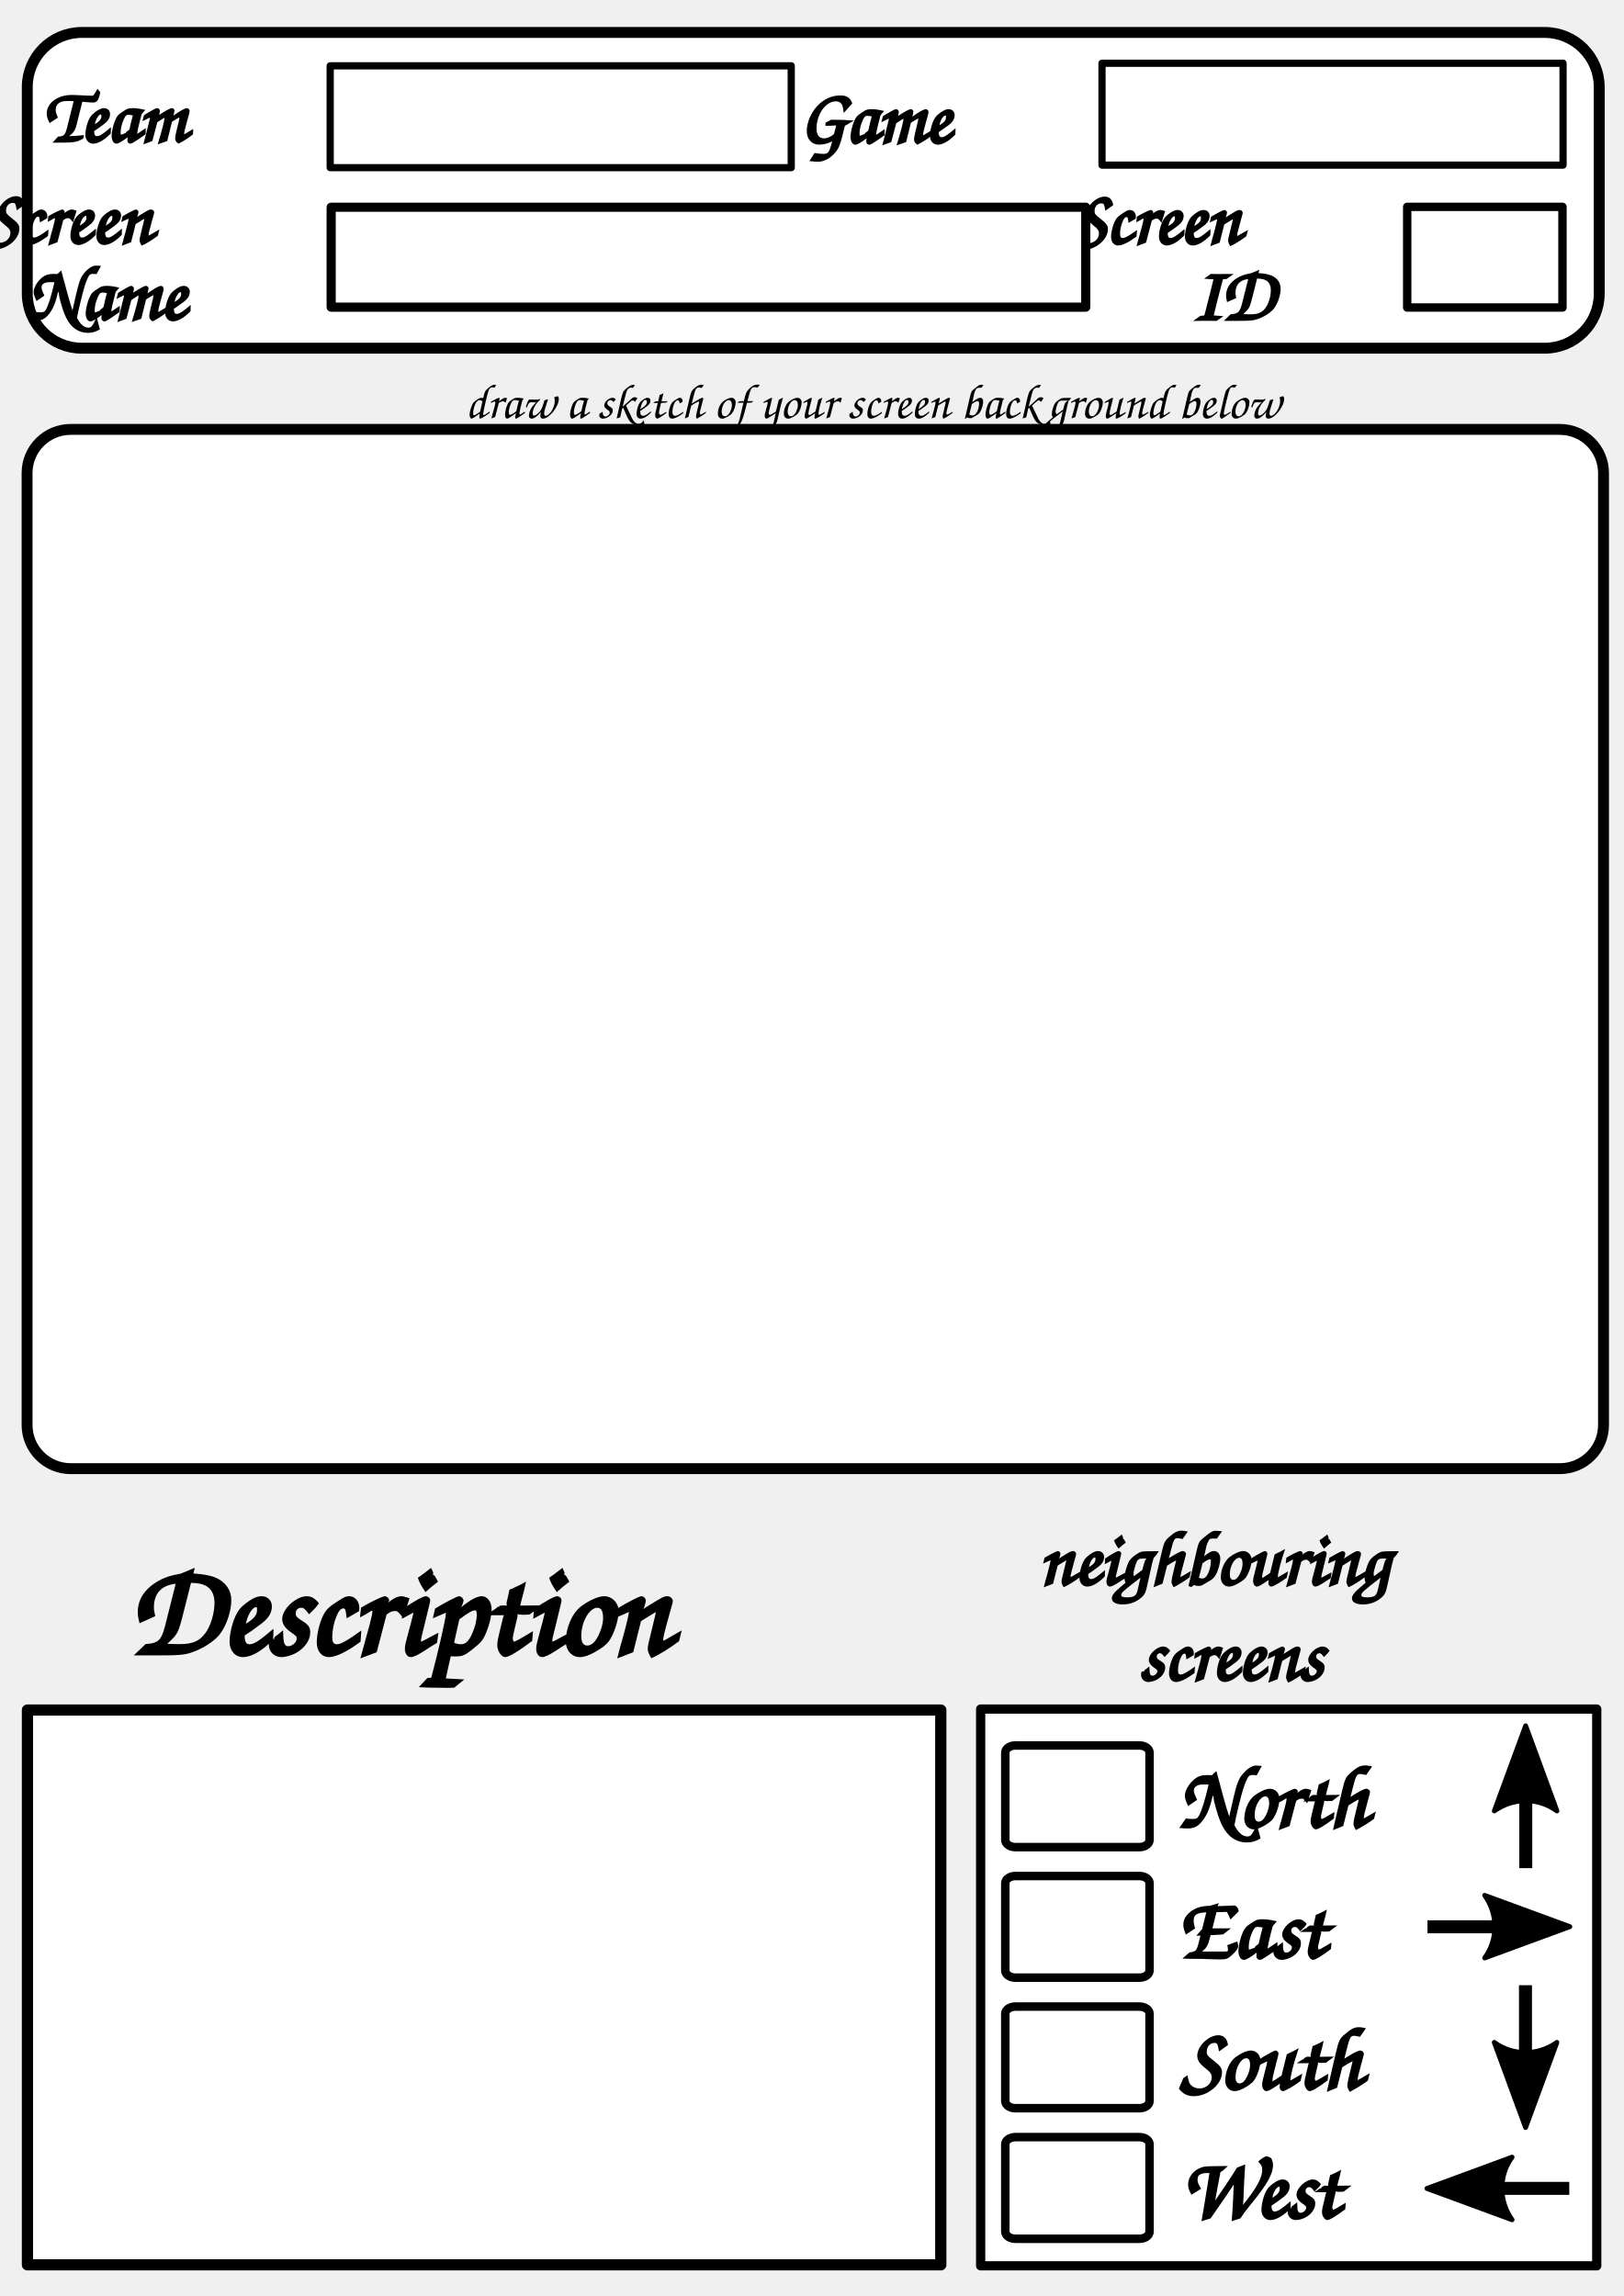
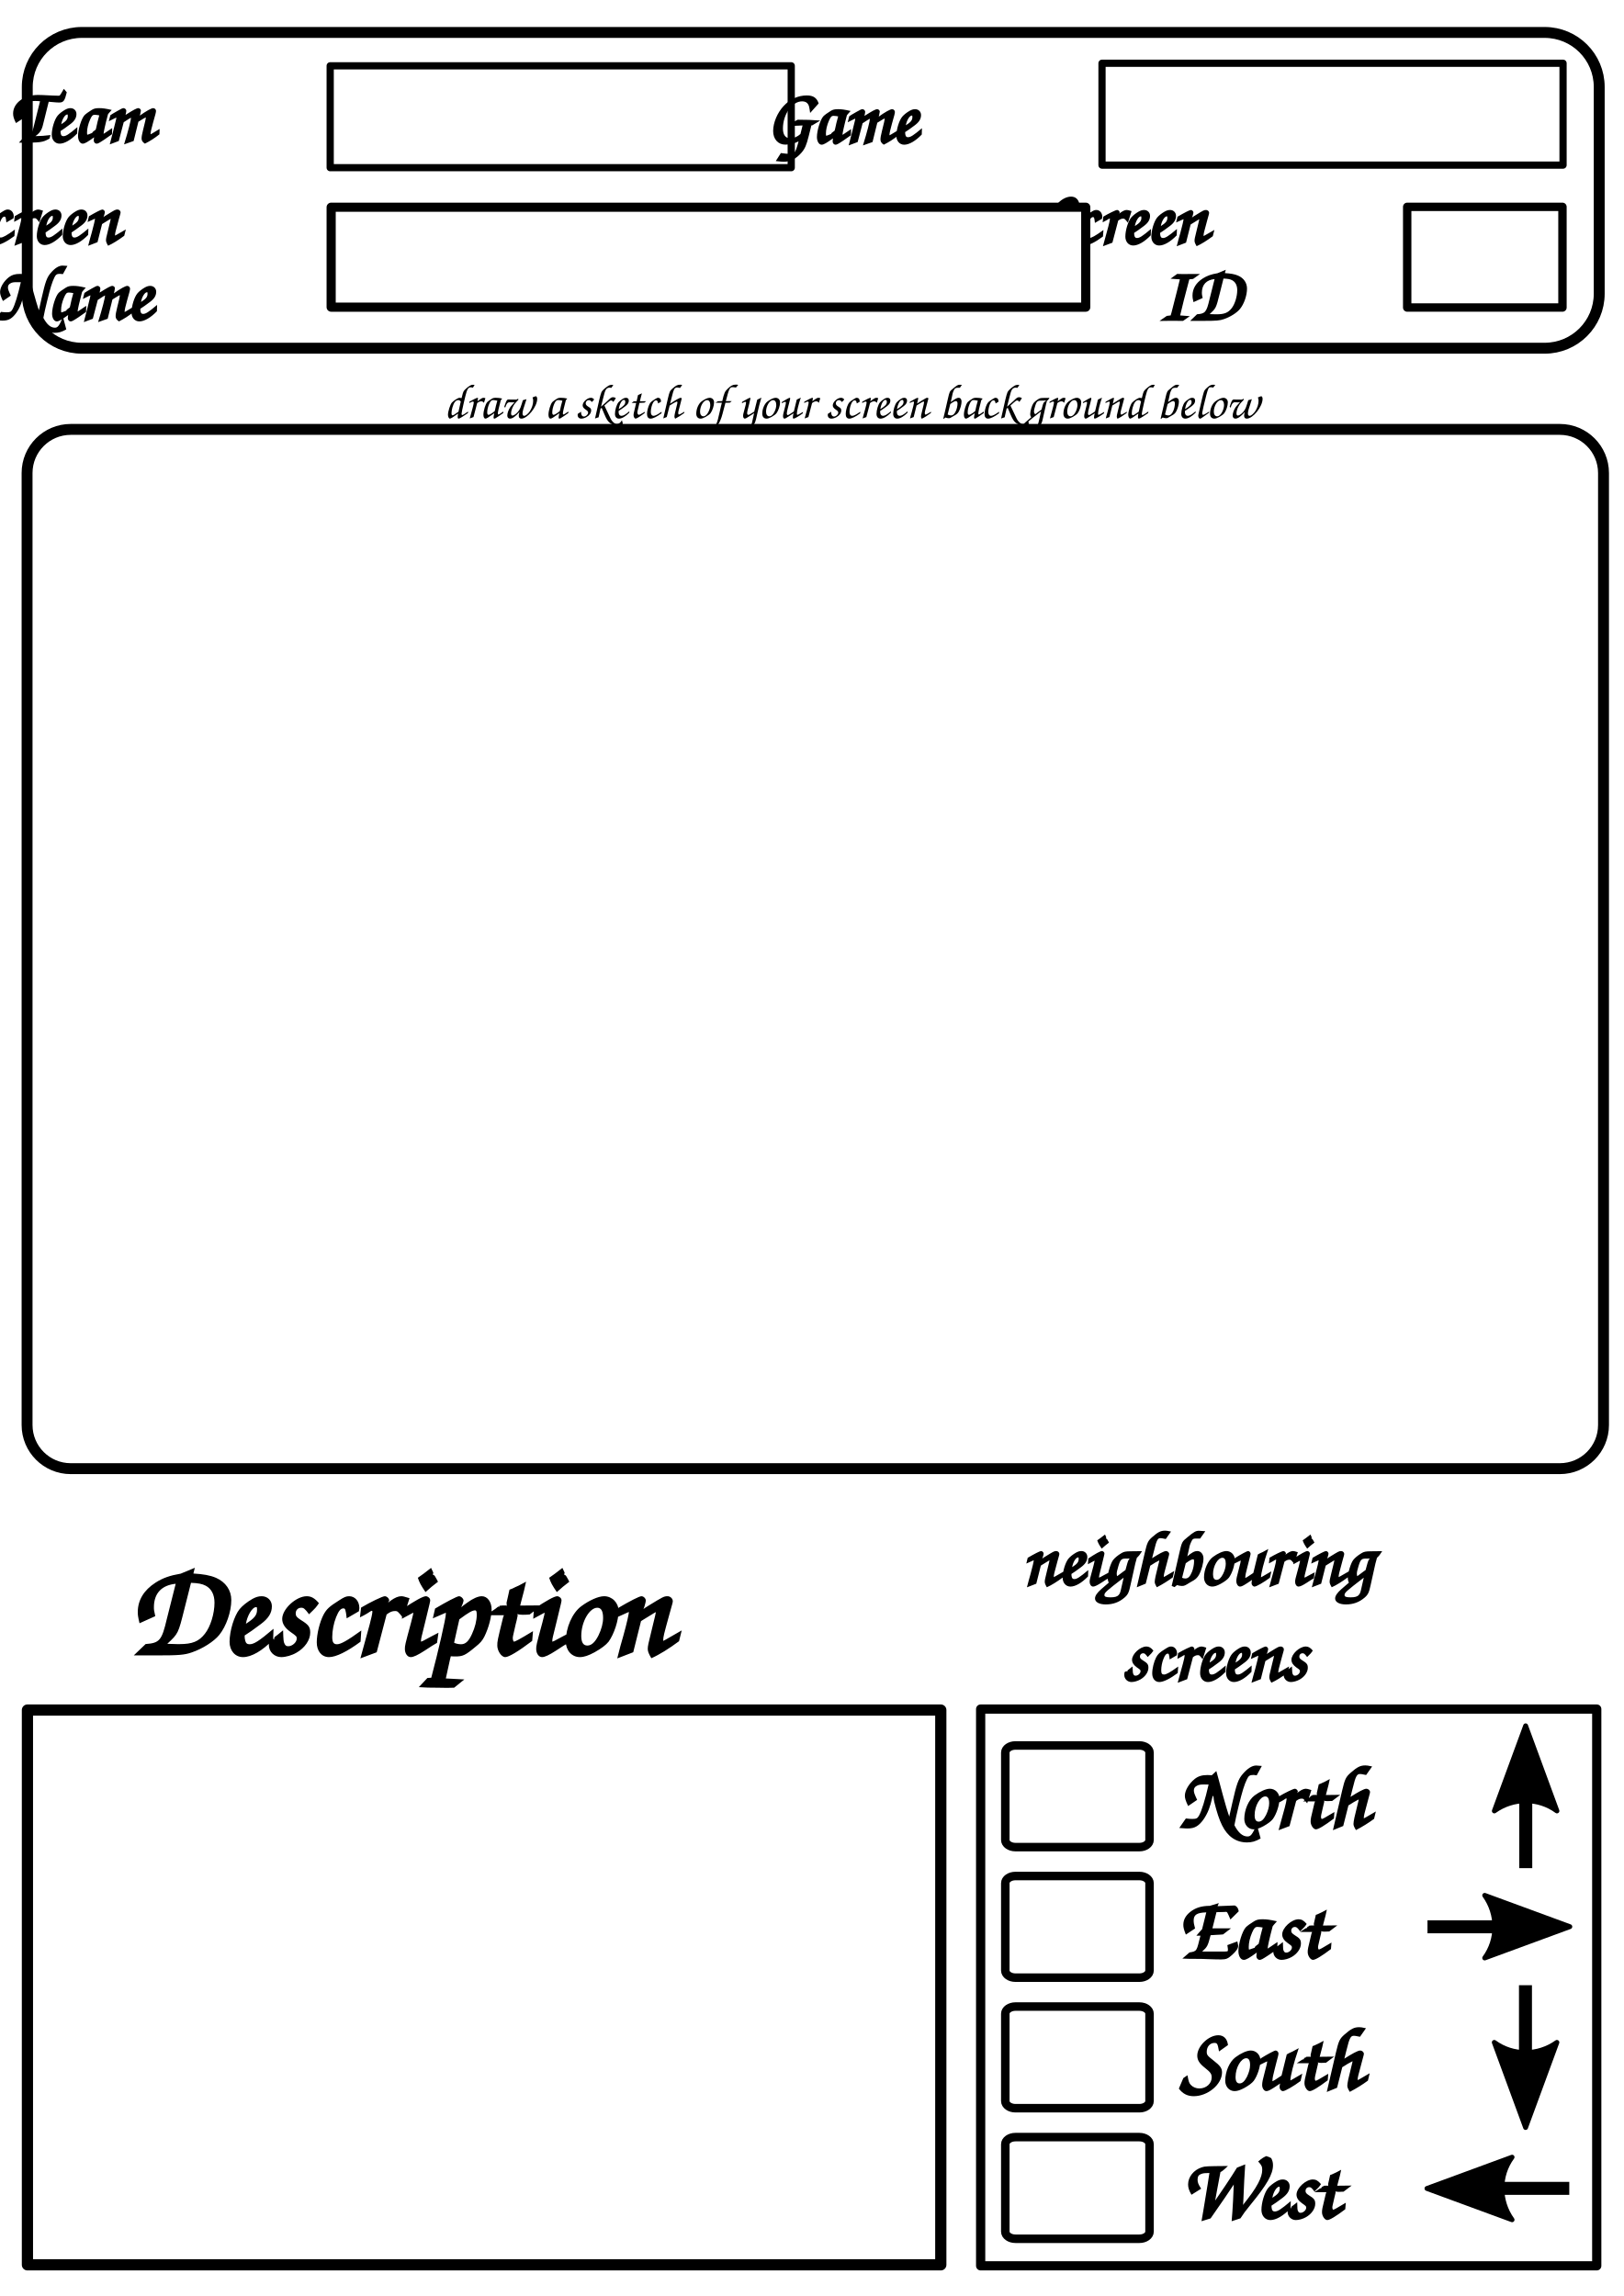
<svg xmlns="http://www.w3.org/2000/svg" width="210mm" height="297mm" viewBox="0 0 744.094 1052.362" id="svg2" version="1.1">
  <defs id="defs4">
    <marker orient="auto" refY="0" refX="0" id="marker4902" style="overflow:visible">
      <path id="path4904" style="fill:#000000;fill-opacity:1;fill-rule:evenodd;stroke:#000000;stroke-width:0.625;stroke-linejoin:round;stroke-opacity:1" d="M 8.719,4.034 -2.207,0.016 8.719,-4.002 c -1.745,2.372 -1.735,5.617 -6e-7,8.035 z" transform="scale(-0.6,-0.6)" />
    </marker>
    <marker orient="auto" refY="0" refX="0" id="Arrow1Mend" style="overflow:visible">
      <path id="path4347" d="M 0,0 5,-5 -12.5,0 5,5 0,0 Z" style="fill:#000000;fill-opacity:1;fill-rule:evenodd;stroke:#000000;stroke-width:1pt;stroke-opacity:1" transform="matrix(-0.4,0,0,-0.4,-4,0)" />
    </marker>
    <marker orient="auto" refY="0" refX="0" id="Arrow2Mend" style="overflow:visible">
      <path id="path4365" style="fill:#000000;fill-opacity:1;fill-rule:evenodd;stroke:#000000;stroke-width:0.625;stroke-linejoin:round;stroke-opacity:1" d="M 8.719,4.034 -2.207,0.016 8.719,-4.002 c -1.745,2.372 -1.735,5.617 -6e-7,8.035 z" transform="scale(-0.6,-0.6)" />
    </marker>
    <marker orient="auto" refY="0" refX="0" id="Arrow2Lend" style="overflow:visible">
      <path id="path4359" style="fill:#000000;fill-opacity:1;fill-rule:evenodd;stroke:#000000;stroke-width:0.625;stroke-linejoin:round;stroke-opacity:1" d="M 8.719,4.034 -2.207,0.016 8.719,-4.002 c -1.745,2.372 -1.735,5.617 -6e-7,8.035 z" transform="matrix(-1.1,0,0,-1.1,-1.1,0)" />
    </marker>
    <marker orient="auto" refY="0" refX="0" id="marker4620" style="overflow:visible">
      <path id="path4622" d="M 0,0 5,-5 -12.5,0 5,5 0,0 Z" style="fill:#000000;fill-opacity:1;fill-rule:evenodd;stroke:#000000;stroke-width:1pt;stroke-opacity:1" transform="matrix(-0.8,0,0,-0.8,-10,0)" />
    </marker>
    <marker orient="auto" refY="0" refX="0" id="Arrow1Lend" style="overflow:visible">
      <path id="path4341" d="M 0,0 5,-5 -12.5,0 5,5 0,0 Z" style="fill:#000000;fill-opacity:1;fill-rule:evenodd;stroke:#000000;stroke-width:1pt;stroke-opacity:1" transform="matrix(-0.8,0,0,-0.8,-10,0)" />
    </marker>
    <marker orient="auto" refY="0" refX="0" id="marker4902-4" style="overflow:visible">
      <path id="path4904-5" style="fill:#000000;fill-opacity:1;fill-rule:evenodd;stroke:#000000;stroke-width:0.625;stroke-linejoin:round;stroke-opacity:1" d="M 8.719,4.034 -2.207,0.016 8.719,-4.002 c -1.745,2.372 -1.735,5.617 -6e-7,8.035 z" transform="scale(-0.6,-0.6)" />
    </marker>
    <marker orient="auto" refY="0" refX="0" id="marker4902-9" style="overflow:visible">
      <path id="path4904-0" style="fill:#000000;fill-opacity:1;fill-rule:evenodd;stroke:#000000;stroke-width:0.625;stroke-linejoin:round;stroke-opacity:1" d="M 8.719,4.034 -2.207,0.016 8.719,-4.002 c -1.745,2.372 -1.735,5.617 -6e-7,8.035 z" transform="scale(-0.6,-0.6)" />
    </marker>
    <marker orient="auto" refY="0" refX="0" id="marker4902-6" style="overflow:visible">
      <path id="path4904-04" style="fill:#000000;fill-opacity:1;fill-rule:evenodd;stroke:#000000;stroke-width:0.625;stroke-linejoin:round;stroke-opacity:1" d="M 8.719,4.034 -2.207,0.016 8.719,-4.002 c -1.745,2.372 -1.735,5.617 -6e-7,8.035 z" transform="scale(-0.6,-0.6)" />
    </marker>
    <marker orient="auto" refY="0" refX="0" id="marker4902-4-1" style="overflow:visible">
      <path id="path4904-5-7" style="fill:#000000;fill-opacity:1;fill-rule:evenodd;stroke:#000000;stroke-width:0.625;stroke-linejoin:round;stroke-opacity:1" d="M 8.719,4.034 -2.207,0.016 8.719,-4.002 c -1.745,2.372 -1.735,5.617 -6e-7,8.035 z" transform="scale(-0.6,-0.6)" />
    </marker>
    <marker orient="auto" refY="0" refX="0" id="marker4902-4-6" style="overflow:visible">
      <path id="path4904-5-0" style="fill:#000000;fill-opacity:1;fill-rule:evenodd;stroke:#000000;stroke-width:0.625;stroke-linejoin:round;stroke-opacity:1" d="M 8.719,4.034 -2.207,0.016 8.719,-4.002 c -1.745,2.372 -1.735,5.617 -6e-7,8.035 z" transform="scale(-0.6,-0.6)" />
    </marker>
    <marker orient="auto" refY="0" refX="0" id="marker4902-4-0" style="overflow:visible">
      <path id="path4904-5-1" style="fill:#000000;fill-opacity:1;fill-rule:evenodd;stroke:#000000;stroke-width:0.625;stroke-linejoin:round;stroke-opacity:1" d="M 8.719,4.034 -2.207,0.016 8.719,-4.002 c -1.745,2.372 -1.735,5.617 -6e-7,8.035 z" transform="scale(-0.6,-0.6)" />
    </marker>
  </defs>
  <g id="layer1" transform="translate(0,-3.464567e-6)">
-     <g id="g7783">
-       <rect ry="25" rx="25" y="14.869" x="12.5" height="144.732" width="720.376" id="rect3336-3" style="opacity:1;fill:#ffffff;fill-opacity:1;fill-rule:nonzero;stroke:#000000;stroke-width:5;stroke-linecap:round;stroke-linejoin:round;stroke-miterlimit:4;stroke-dasharray:none;stroke-dashoffset:0;stroke-opacity:1" />
-       <text id="text3338-5-7" y="111.858" x="138.422" style="font-style:normal;font-variant:normal;font-weight:bold;font-stretch:normal;font-size:35px;line-height:100%;font-family:'Comic Sans MS';-inkscape-font-specification:'Comic Sans MS, Bold';text-align:end;letter-spacing:0px;word-spacing:0px;writing-mode:lr-tb;text-anchor:end;fill:#000000;fill-opacity:1;stroke:none;stroke-width:1px;stroke-linecap:butt;stroke-linejoin:miter;stroke-opacity:1" xml:space="preserve">
-         <tspan y="111.858" x="138.422" id="tspan7673">Screen</tspan>
-         <tspan y="146.858" x="138.422" id="tspan7675">Name</tspan>
-       </text>
-       <text id="text3338-5-7-3" y="112.071" x="637.269" style="font-style:normal;font-variant:normal;font-weight:bold;font-stretch:normal;font-size:35px;line-height:100%;font-family:'Comic Sans MS';-inkscape-font-specification:'Comic Sans MS, Bold';text-align:end;letter-spacing:0px;word-spacing:0px;writing-mode:lr-tb;text-anchor:end;fill:#000000;fill-opacity:1;stroke:none;stroke-width:1px;stroke-linecap:butt;stroke-linejoin:miter;stroke-opacity:1" xml:space="preserve">
-         <tspan y="112.071" x="637.269" id="tspan7677">Screen</tspan>
-         <tspan y="147.071" x="637.269" id="tspan7679">ID</tspan>
-       </text>
-       <rect y="94.978" x="151.759" height="45.808" width="345.808" id="rect3336-3-2" style="opacity:1;fill:#ffffff;fill-opacity:1;fill-rule:nonzero;stroke:#000000;stroke-width:4.192;stroke-linecap:round;stroke-linejoin:round;stroke-miterlimit:4;stroke-dasharray:none;stroke-dashoffset:0;stroke-opacity:1" />
-       <rect y="94.804" x="644.876" height="46.155" width="71.155" id="rect3336-3-2-3" style="opacity:1;fill:#ffffff;fill-opacity:1;fill-rule:nonzero;stroke:#000000;stroke-width:3.845;stroke-linecap:round;stroke-linejoin:round;stroke-miterlimit:4;stroke-dasharray:none;stroke-dashoffset:0;stroke-opacity:1" />
-       <rect ry="20" rx="20" y="196.816" x="12.406" height="476.335" width="722.435" id="rect3336" style="opacity:1;fill:#ffffff;fill-opacity:1;fill-rule:nonzero;stroke:#000000;stroke-width:5;stroke-linecap:round;stroke-linejoin:round;stroke-miterlimit:4;stroke-dasharray:none;stroke-dashoffset:0;stroke-opacity:1" />
-       <rect y="783.337" x="449.403" height="255.193" width="282.336" id="rect3336-3-2-3-8-8-7" style="opacity:1;fill:#ffffff;fill-opacity:1;fill-rule:nonzero;stroke:#000000;stroke-width:4.229;stroke-linecap:round;stroke-linejoin:round;stroke-miterlimit:4;stroke-dasharray:none;stroke-dashoffset:0;stroke-opacity:1" />
-       <g transform="translate(8,6)" id="g7600">
-         <rect style="opacity:1;fill:#ffffff;fill-opacity:1;fill-rule:nonzero;stroke:#000000;stroke-width:3.902;stroke-linecap:round;stroke-linejoin:round;stroke-miterlimit:4;stroke-dasharray:none;stroke-dashoffset:0;stroke-opacity:1" id="rect4312" width="66.098" height="46.588" x="452.7" y="794.027" rx="4.648" ry="3.276" />
-         <text xml:space="preserve" style="font-style:normal;font-variant:normal;font-weight:bold;font-stretch:normal;font-size:40px;line-height:125%;font-family:'Comic Sans MS';-inkscape-font-specification:'Comic Sans MS, Bold';text-align:start;letter-spacing:0px;word-spacing:0px;writing-mode:lr-tb;text-anchor:start;fill:#000000;fill-opacity:1;stroke:none;stroke-width:1px;stroke-linecap:butt;stroke-linejoin:miter;stroke-opacity:1" x="531.505" y="831.95" id="text3338-3">
-           <tspan id="tspan5267" x="531.505" y="831.95">North</tspan>
+     <g id="g7921">
+       <rect y="-2.237" x="-6.061" height="1066.721" width="757.614" id="rect7829" style="opacity:1;fill:#ffffff;fill-opacity:1;fill-rule:nonzero;stroke:none;stroke-width:5;stroke-linecap:round;stroke-linejoin:round;stroke-miterlimit:4;stroke-dasharray:none;stroke-dashoffset:0;stroke-opacity:1" />
+       <g id="g7783">
+         <rect style="opacity:1;fill:#ffffff;fill-opacity:1;fill-rule:nonzero;stroke:#000000;stroke-width:5;stroke-linecap:round;stroke-linejoin:round;stroke-miterlimit:4;stroke-dasharray:none;stroke-dashoffset:0;stroke-opacity:1" id="rect3336-3" width="720.376" height="144.732" x="12.5" y="14.869" rx="25" ry="25" />
+         <text xml:space="preserve" style="font-style:normal;font-variant:normal;font-weight:bold;font-stretch:normal;font-size:35px;line-height:100%;font-family:'Comic Sans MS';-inkscape-font-specification:'Comic Sans MS, Bold';text-align:end;letter-spacing:0px;word-spacing:0px;writing-mode:lr-tb;text-anchor:end;fill:#000000;fill-opacity:1;stroke:none;stroke-width:1px;stroke-linecap:butt;stroke-linejoin:miter;stroke-opacity:1" x="138.422" y="111.858" id="text3338-5-7">
+           <tspan id="tspan7673" x="138.422" y="111.858">Screen</tspan>
+           <tspan id="tspan7675" x="138.422" y="146.858">Name</tspan>
        </text>
-         <path style="fill:none;fill-rule:evenodd;stroke:#000000;stroke-width:5.951;stroke-linecap:butt;stroke-linejoin:miter;stroke-miterlimit:4;stroke-dasharray:none;stroke-opacity:1;marker-end:url(#marker4902-4)" d="m 691.21,850.251 c 0,-57.352 0,-57.352 0,-57.352" id="path4718-7" />
-         <path style="fill:none;fill-rule:evenodd;stroke:#000000;stroke-width:5.951;stroke-linecap:butt;stroke-linejoin:miter;stroke-miterlimit:4;stroke-dasharray:none;stroke-opacity:1;marker-end:url(#marker4902)" d="m 646.171,877.134 c 57.352,0 57.352,0 57.352,0" id="path4718" />
-         <rect style="opacity:1;fill:#ffffff;fill-opacity:1;fill-rule:nonzero;stroke:#000000;stroke-width:3.902;stroke-linecap:round;stroke-linejoin:round;stroke-miterlimit:4;stroke-dasharray:none;stroke-dashoffset:0;stroke-opacity:1" id="rect4312-0" width="66.098" height="46.588" x="452.7" y="853.864" rx="4.648" ry="3.276" />
-         <text xml:space="preserve" style="font-style:normal;font-variant:normal;font-weight:bold;font-stretch:normal;font-size:40px;line-height:125%;font-family:'Comic Sans MS';-inkscape-font-specification:'Comic Sans MS, Bold';text-align:start;letter-spacing:0px;word-spacing:0px;writing-mode:lr-tb;text-anchor:start;fill:#000000;fill-opacity:1;stroke:none;stroke-width:1px;stroke-linecap:butt;stroke-linejoin:miter;stroke-opacity:1" x="531.237" y="891.784" id="text3338-3-5">
-           <tspan id="tspan5509" x="531.237" y="891.784">East</tspan>
+         <text xml:space="preserve" style="font-style:normal;font-variant:normal;font-weight:bold;font-stretch:normal;font-size:35px;line-height:100%;font-family:'Comic Sans MS';-inkscape-font-specification:'Comic Sans MS, Bold';text-align:end;letter-spacing:0px;word-spacing:0px;writing-mode:lr-tb;text-anchor:end;fill:#000000;fill-opacity:1;stroke:none;stroke-width:1px;stroke-linecap:butt;stroke-linejoin:miter;stroke-opacity:1" x="637.269" y="112.071" id="text3338-5-7-3">
+           <tspan id="tspan7677" x="637.269" y="112.071">Screen</tspan>
+           <tspan id="tspan7679" x="637.269" y="147.071">ID</tspan>
        </text>
-         <path style="fill:none;fill-rule:evenodd;stroke:#000000;stroke-width:5.95;stroke-linecap:butt;stroke-linejoin:miter;stroke-miterlimit:4;stroke-dasharray:none;stroke-opacity:1;marker-end:url(#marker4902-6)" d="m 711.153,997.019 c -57.341,0 -57.341,0 -57.341,0" id="path4718-4" />
-         <rect style="opacity:1;fill:#ffffff;fill-opacity:1;fill-rule:nonzero;stroke:#000000;stroke-width:3.902;stroke-linecap:round;stroke-linejoin:round;stroke-miterlimit:4;stroke-dasharray:none;stroke-dashoffset:0;stroke-opacity:1" id="rect4312-8" width="66.098" height="46.588" x="452.7" y="973.537" rx="4.648" ry="3.276" />
-         <text xml:space="preserve" style="font-style:normal;font-variant:normal;font-weight:bold;font-stretch:normal;font-size:40px;line-height:125%;font-family:'Comic Sans MS';-inkscape-font-specification:'Comic Sans MS, Bold';text-align:start;letter-spacing:0px;word-spacing:0px;writing-mode:lr-tb;text-anchor:start;fill:#000000;fill-opacity:1;stroke:none;stroke-width:1px;stroke-linecap:butt;stroke-linejoin:miter;stroke-opacity:1" x="532.311" y="1011.041" id="text3338-3-6">
-           <tspan id="tspan6031" x="532.311" y="1011.041">West</tspan>
+         <rect style="opacity:1;fill:#ffffff;fill-opacity:1;fill-rule:nonzero;stroke:#000000;stroke-width:4.192;stroke-linecap:round;stroke-linejoin:round;stroke-miterlimit:4;stroke-dasharray:none;stroke-dashoffset:0;stroke-opacity:1" id="rect3336-3-2" width="345.808" height="45.808" x="151.759" y="94.978" />
+         <rect style="opacity:1;fill:#ffffff;fill-opacity:1;fill-rule:nonzero;stroke:#000000;stroke-width:3.845;stroke-linecap:round;stroke-linejoin:round;stroke-miterlimit:4;stroke-dasharray:none;stroke-dashoffset:0;stroke-opacity:1" id="rect3336-3-2-3" width="71.155" height="46.155" x="644.876" y="94.804" />
+         <rect style="opacity:1;fill:#ffffff;fill-opacity:1;fill-rule:nonzero;stroke:#000000;stroke-width:5;stroke-linecap:round;stroke-linejoin:round;stroke-miterlimit:4;stroke-dasharray:none;stroke-dashoffset:0;stroke-opacity:1" id="rect3336" width="722.435" height="476.335" x="12.406" y="196.816" rx="20" ry="20" />
+         <rect style="opacity:1;fill:#ffffff;fill-opacity:1;fill-rule:nonzero;stroke:#000000;stroke-width:4.229;stroke-linecap:round;stroke-linejoin:round;stroke-miterlimit:4;stroke-dasharray:none;stroke-dashoffset:0;stroke-opacity:1" id="rect3336-3-2-3-8-8-7" width="282.336" height="255.193" x="449.403" y="783.337" />
+         <g id="g7600" transform="translate(8,6)">
+           <rect ry="3.276" rx="4.648" y="794.027" x="452.7" height="46.588" width="66.098" id="rect4312" style="opacity:1;fill:#ffffff;fill-opacity:1;fill-rule:nonzero;stroke:#000000;stroke-width:3.902;stroke-linecap:round;stroke-linejoin:round;stroke-miterlimit:4;stroke-dasharray:none;stroke-dashoffset:0;stroke-opacity:1" />
+           <text id="text3338-3" y="831.95" x="531.505" style="font-style:normal;font-variant:normal;font-weight:bold;font-stretch:normal;font-size:40px;line-height:125%;font-family:'Comic Sans MS';-inkscape-font-specification:'Comic Sans MS, Bold';text-align:start;letter-spacing:0px;word-spacing:0px;writing-mode:lr-tb;text-anchor:start;fill:#000000;fill-opacity:1;stroke:none;stroke-width:1px;stroke-linecap:butt;stroke-linejoin:miter;stroke-opacity:1" xml:space="preserve">
+             <tspan y="831.95" x="531.505" id="tspan5267">North</tspan>
+           </text>
+           <path id="path4718-7" d="m 691.21,850.251 c 0,-57.352 0,-57.352 0,-57.352" style="fill:none;fill-rule:evenodd;stroke:#000000;stroke-width:5.951;stroke-linecap:butt;stroke-linejoin:miter;stroke-miterlimit:4;stroke-dasharray:none;stroke-opacity:1;marker-end:url(#marker4902-4)" />
+           <path id="path4718" d="m 646.171,877.134 c 57.352,0 57.352,0 57.352,0" style="fill:none;fill-rule:evenodd;stroke:#000000;stroke-width:5.951;stroke-linecap:butt;stroke-linejoin:miter;stroke-miterlimit:4;stroke-dasharray:none;stroke-opacity:1;marker-end:url(#marker4902)" />
+           <rect ry="3.276" rx="4.648" y="853.864" x="452.7" height="46.588" width="66.098" id="rect4312-0" style="opacity:1;fill:#ffffff;fill-opacity:1;fill-rule:nonzero;stroke:#000000;stroke-width:3.902;stroke-linecap:round;stroke-linejoin:round;stroke-miterlimit:4;stroke-dasharray:none;stroke-dashoffset:0;stroke-opacity:1" />
+           <text id="text3338-3-5" y="891.784" x="531.237" style="font-style:normal;font-variant:normal;font-weight:bold;font-stretch:normal;font-size:40px;line-height:125%;font-family:'Comic Sans MS';-inkscape-font-specification:'Comic Sans MS, Bold';text-align:start;letter-spacing:0px;word-spacing:0px;writing-mode:lr-tb;text-anchor:start;fill:#000000;fill-opacity:1;stroke:none;stroke-width:1px;stroke-linecap:butt;stroke-linejoin:miter;stroke-opacity:1" xml:space="preserve">
+             <tspan y="891.784" x="531.237" id="tspan5509">East</tspan>
+           </text>
+           <path id="path4718-4" d="m 711.153,997.019 c -57.341,0 -57.341,0 -57.341,0" style="fill:none;fill-rule:evenodd;stroke:#000000;stroke-width:5.95;stroke-linecap:butt;stroke-linejoin:miter;stroke-miterlimit:4;stroke-dasharray:none;stroke-opacity:1;marker-end:url(#marker4902-6)" />
+           <rect ry="3.276" rx="4.648" y="973.537" x="452.7" height="46.588" width="66.098" id="rect4312-8" style="opacity:1;fill:#ffffff;fill-opacity:1;fill-rule:nonzero;stroke:#000000;stroke-width:3.902;stroke-linecap:round;stroke-linejoin:round;stroke-miterlimit:4;stroke-dasharray:none;stroke-dashoffset:0;stroke-opacity:1" />
+           <text id="text3338-3-6" y="1011.041" x="532.311" style="font-style:normal;font-variant:normal;font-weight:bold;font-stretch:normal;font-size:40px;line-height:125%;font-family:'Comic Sans MS';-inkscape-font-specification:'Comic Sans MS, Bold';text-align:start;letter-spacing:0px;word-spacing:0px;writing-mode:lr-tb;text-anchor:start;fill:#000000;fill-opacity:1;stroke:none;stroke-width:1px;stroke-linecap:butt;stroke-linejoin:miter;stroke-opacity:1" xml:space="preserve">
+             <tspan y="1011.041" x="532.311" id="tspan6031">West</tspan>
+           </text>
+           <path id="path4718-72" d="m 691.076,903.902 c 0,57.352 0,57.352 0,57.352" style="fill:none;fill-rule:evenodd;stroke:#000000;stroke-width:5.951;stroke-linecap:butt;stroke-linejoin:miter;stroke-miterlimit:4;stroke-dasharray:none;stroke-opacity:1;marker-end:url(#marker4902-9)" />
+           <rect ry="3.276" rx="4.648" y="913.701" x="452.7" height="46.588" width="66.098" id="rect4312-7" style="opacity:1;fill:#ffffff;fill-opacity:1;fill-rule:nonzero;stroke:#000000;stroke-width:3.902;stroke-linecap:round;stroke-linejoin:round;stroke-miterlimit:4;stroke-dasharray:none;stroke-dashoffset:0;stroke-opacity:1" />
+           <text id="text3338-3-3" y="951.94" x="532.36" style="font-style:normal;font-variant:normal;font-weight:bold;font-stretch:normal;font-size:40px;line-height:125%;font-family:'Comic Sans MS';-inkscape-font-specification:'Comic Sans MS, Bold';text-align:start;letter-spacing:0px;word-spacing:0px;writing-mode:lr-tb;text-anchor:start;fill:#000000;fill-opacity:1;stroke:none;stroke-width:1px;stroke-linecap:butt;stroke-linejoin:miter;stroke-opacity:1" xml:space="preserve">
+             <tspan y="951.94" x="532.36" id="tspan6029">South</tspan>
+           </text>
+         </g>
+         <rect style="opacity:1;fill:#ffffff;fill-opacity:1;fill-rule:nonzero;stroke:#000000;stroke-width:5.14;stroke-linecap:round;stroke-linejoin:round;stroke-miterlimit:4;stroke-dasharray:none;stroke-dashoffset:0;stroke-opacity:1" id="rect3336-3-2-3-8-8" width="418.568" height="254.282" x="12.57" y="783.792" />
+         <text xml:space="preserve" style="font-style:normal;font-variant:normal;font-weight:bold;font-stretch:normal;font-size:60px;line-height:125%;font-family:'Comic Sans MS';-inkscape-font-specification:'Comic Sans MS, Bold';text-align:start;letter-spacing:0px;word-spacing:0px;writing-mode:lr-tb;text-anchor:start;fill:#000000;fill-opacity:1;stroke:none;stroke-width:1px;stroke-linecap:butt;stroke-linejoin:miter;stroke-opacity:1" x="57.985" y="758.745" id="text3338-5">
+           <tspan id="tspan7582" x="57.985" y="758.745">Description</tspan>
        </text>
-         <path style="fill:none;fill-rule:evenodd;stroke:#000000;stroke-width:5.951;stroke-linecap:butt;stroke-linejoin:miter;stroke-miterlimit:4;stroke-dasharray:none;stroke-opacity:1;marker-end:url(#marker4902-9)" d="m 691.076,903.902 c 0,57.352 0,57.352 0,57.352" id="path4718-72" />
-         <rect style="opacity:1;fill:#ffffff;fill-opacity:1;fill-rule:nonzero;stroke:#000000;stroke-width:3.902;stroke-linecap:round;stroke-linejoin:round;stroke-miterlimit:4;stroke-dasharray:none;stroke-dashoffset:0;stroke-opacity:1" id="rect4312-7" width="66.098" height="46.588" x="452.7" y="913.701" rx="4.648" ry="3.276" />
-         <text xml:space="preserve" style="font-style:normal;font-variant:normal;font-weight:bold;font-stretch:normal;font-size:40px;line-height:125%;font-family:'Comic Sans MS';-inkscape-font-specification:'Comic Sans MS, Bold';text-align:start;letter-spacing:0px;word-spacing:0px;writing-mode:lr-tb;text-anchor:start;fill:#000000;fill-opacity:1;stroke:none;stroke-width:1px;stroke-linecap:butt;stroke-linejoin:miter;stroke-opacity:1" x="532.36" y="951.94" id="text3338-3-3">
-           <tspan id="tspan6029" x="532.36" y="951.94">South</tspan>
+         <text xml:space="preserve" style="font-style:normal;font-variant:normal;font-weight:bold;font-stretch:normal;font-size:35px;line-height:125%;font-family:'Comic Sans MS';-inkscape-font-specification:'Comic Sans MS, Bold';text-align:center;letter-spacing:0px;word-spacing:0px;writing-mode:lr-tb;text-anchor:middle;fill:#000000;fill-opacity:1;stroke:none;stroke-width:1px;stroke-linecap:butt;stroke-linejoin:miter;stroke-opacity:1" x="590.556" y="726.745" id="text3338-1">
+           <tspan id="tspan7654" x="590.556" y="726.745">neighbouring</tspan>
+           <tspan id="tspan7656" x="590.556" y="770.495">screens</tspan>
+         </text>
+         <text xml:space="preserve" style="font-style:normal;font-variant:normal;font-weight:bold;font-stretch:normal;font-size:35px;line-height:100%;font-family:'Comic Sans MS';-inkscape-font-specification:'Comic Sans MS, Bold';text-align:end;letter-spacing:0px;word-spacing:0px;writing-mode:lr-tb;text-anchor:end;fill:#000000;fill-opacity:1;stroke:none;stroke-width:1px;stroke-linecap:butt;stroke-linejoin:miter;stroke-opacity:1" x="138.416" y="65.395" id="text3338-5-7-8">
+           <tspan id="tspan7727" x="138.416" y="65.395">Team</tspan>
+         </text>
+         <rect style="opacity:1;fill:#ffffff;fill-opacity:1;fill-rule:nonzero;stroke:#000000;stroke-width:3.308;stroke-linecap:round;stroke-linejoin:round;stroke-miterlimit:4;stroke-dasharray:none;stroke-dashoffset:0;stroke-opacity:1" id="rect3336-3-2-9" width="211.282" height="46.692" x="151.317" y="30.159" />
+         <text xml:space="preserve" style="font-style:normal;font-variant:normal;font-weight:bold;font-stretch:normal;font-size:35px;line-height:100%;font-family:'Comic Sans MS';-inkscape-font-specification:'Comic Sans MS, Bold';text-align:end;letter-spacing:0px;word-spacing:0px;writing-mode:lr-tb;text-anchor:end;fill:#000000;fill-opacity:1;stroke:none;stroke-width:1px;stroke-linecap:butt;stroke-linejoin:miter;stroke-opacity:1" x="488.928" y="65.87" id="text3338-5-7-8-9">
+           <tspan id="tspan7729" x="488.928" y="65.87">Game</tspan>
+         </text>
+         <rect style="opacity:1;fill:#ffffff;fill-opacity:1;fill-rule:nonzero;stroke:#000000;stroke-width:3.308;stroke-linecap:round;stroke-linejoin:round;stroke-miterlimit:4;stroke-dasharray:none;stroke-dashoffset:0;stroke-opacity:1" id="rect3336-3-2-9-6" width="211.282" height="46.692" x="505.017" y="28.986" />
+         <text xml:space="preserve" style="font-style:italic;font-variant:normal;font-weight:normal;font-stretch:normal;font-size:22.5px;line-height:100%;font-family:'Comic Sans MS';-inkscape-font-specification:'Comic Sans MS, Italic';text-align:end;letter-spacing:0px;word-spacing:0px;writing-mode:lr-tb;text-anchor:end;fill:#000000;fill-opacity:1;stroke:none;stroke-width:1px;stroke-linecap:butt;stroke-linejoin:miter;stroke-opacity:1" x="621.42" y="191.582" id="text3338-5-7-8-7">
+           <tspan id="tspan7781" x="621.42" y="191.582">draw a sketch of your screen background below</tspan>
        </text>
      </g>
-       <rect y="783.792" x="12.57" height="254.282" width="418.568" id="rect3336-3-2-3-8-8" style="opacity:1;fill:#ffffff;fill-opacity:1;fill-rule:nonzero;stroke:#000000;stroke-width:5.14;stroke-linecap:round;stroke-linejoin:round;stroke-miterlimit:4;stroke-dasharray:none;stroke-dashoffset:0;stroke-opacity:1" />
-       <text id="text3338-5" y="758.745" x="57.985" style="font-style:normal;font-variant:normal;font-weight:bold;font-stretch:normal;font-size:60px;line-height:125%;font-family:'Comic Sans MS';-inkscape-font-specification:'Comic Sans MS, Bold';text-align:start;letter-spacing:0px;word-spacing:0px;writing-mode:lr-tb;text-anchor:start;fill:#000000;fill-opacity:1;stroke:none;stroke-width:1px;stroke-linecap:butt;stroke-linejoin:miter;stroke-opacity:1" xml:space="preserve">
-         <tspan y="758.745" x="57.985" id="tspan7582">Description</tspan>
-       </text>
-       <text id="text3338-1" y="726.745" x="590.556" style="font-style:normal;font-variant:normal;font-weight:bold;font-stretch:normal;font-size:35px;line-height:125%;font-family:'Comic Sans MS';-inkscape-font-specification:'Comic Sans MS, Bold';text-align:center;letter-spacing:0px;word-spacing:0px;writing-mode:lr-tb;text-anchor:middle;fill:#000000;fill-opacity:1;stroke:none;stroke-width:1px;stroke-linecap:butt;stroke-linejoin:miter;stroke-opacity:1" xml:space="preserve">
-         <tspan y="726.745" x="590.556" id="tspan7654">neighbouring</tspan>
-         <tspan y="770.495" x="590.556" id="tspan7656">screens</tspan>
-       </text>
-       <text id="text3338-5-7-8" y="65.395" x="138.416" style="font-style:normal;font-variant:normal;font-weight:bold;font-stretch:normal;font-size:35px;line-height:100%;font-family:'Comic Sans MS';-inkscape-font-specification:'Comic Sans MS, Bold';text-align:end;letter-spacing:0px;word-spacing:0px;writing-mode:lr-tb;text-anchor:end;fill:#000000;fill-opacity:1;stroke:none;stroke-width:1px;stroke-linecap:butt;stroke-linejoin:miter;stroke-opacity:1" xml:space="preserve">
-         <tspan y="65.395" x="138.416" id="tspan7727">Team</tspan>
-       </text>
-       <rect y="30.159" x="151.317" height="46.692" width="211.282" id="rect3336-3-2-9" style="opacity:1;fill:#ffffff;fill-opacity:1;fill-rule:nonzero;stroke:#000000;stroke-width:3.308;stroke-linecap:round;stroke-linejoin:round;stroke-miterlimit:4;stroke-dasharray:none;stroke-dashoffset:0;stroke-opacity:1" />
-       <text id="text3338-5-7-8-9" y="65.87" x="488.928" style="font-style:normal;font-variant:normal;font-weight:bold;font-stretch:normal;font-size:35px;line-height:100%;font-family:'Comic Sans MS';-inkscape-font-specification:'Comic Sans MS, Bold';text-align:end;letter-spacing:0px;word-spacing:0px;writing-mode:lr-tb;text-anchor:end;fill:#000000;fill-opacity:1;stroke:none;stroke-width:1px;stroke-linecap:butt;stroke-linejoin:miter;stroke-opacity:1" xml:space="preserve">
-         <tspan y="65.87" x="488.928" id="tspan7729">Game</tspan>
-       </text>
-       <rect y="28.986" x="505.017" height="46.692" width="211.282" id="rect3336-3-2-9-6" style="opacity:1;fill:#ffffff;fill-opacity:1;fill-rule:nonzero;stroke:#000000;stroke-width:3.308;stroke-linecap:round;stroke-linejoin:round;stroke-miterlimit:4;stroke-dasharray:none;stroke-dashoffset:0;stroke-opacity:1" />
-       <text id="text3338-5-7-8-7" y="191.582" x="621.42" style="font-style:italic;font-variant:normal;font-weight:normal;font-stretch:normal;font-size:22.5px;line-height:100%;font-family:'Comic Sans MS';-inkscape-font-specification:'Comic Sans MS, Italic';text-align:end;letter-spacing:0px;word-spacing:0px;writing-mode:lr-tb;text-anchor:end;fill:#000000;fill-opacity:1;stroke:none;stroke-width:1px;stroke-linecap:butt;stroke-linejoin:miter;stroke-opacity:1" xml:space="preserve">
-         <tspan y="191.582" x="621.42" id="tspan7781">draw a sketch of your screen background below</tspan>
-       </text>
    </g>
  </g>
</svg>
